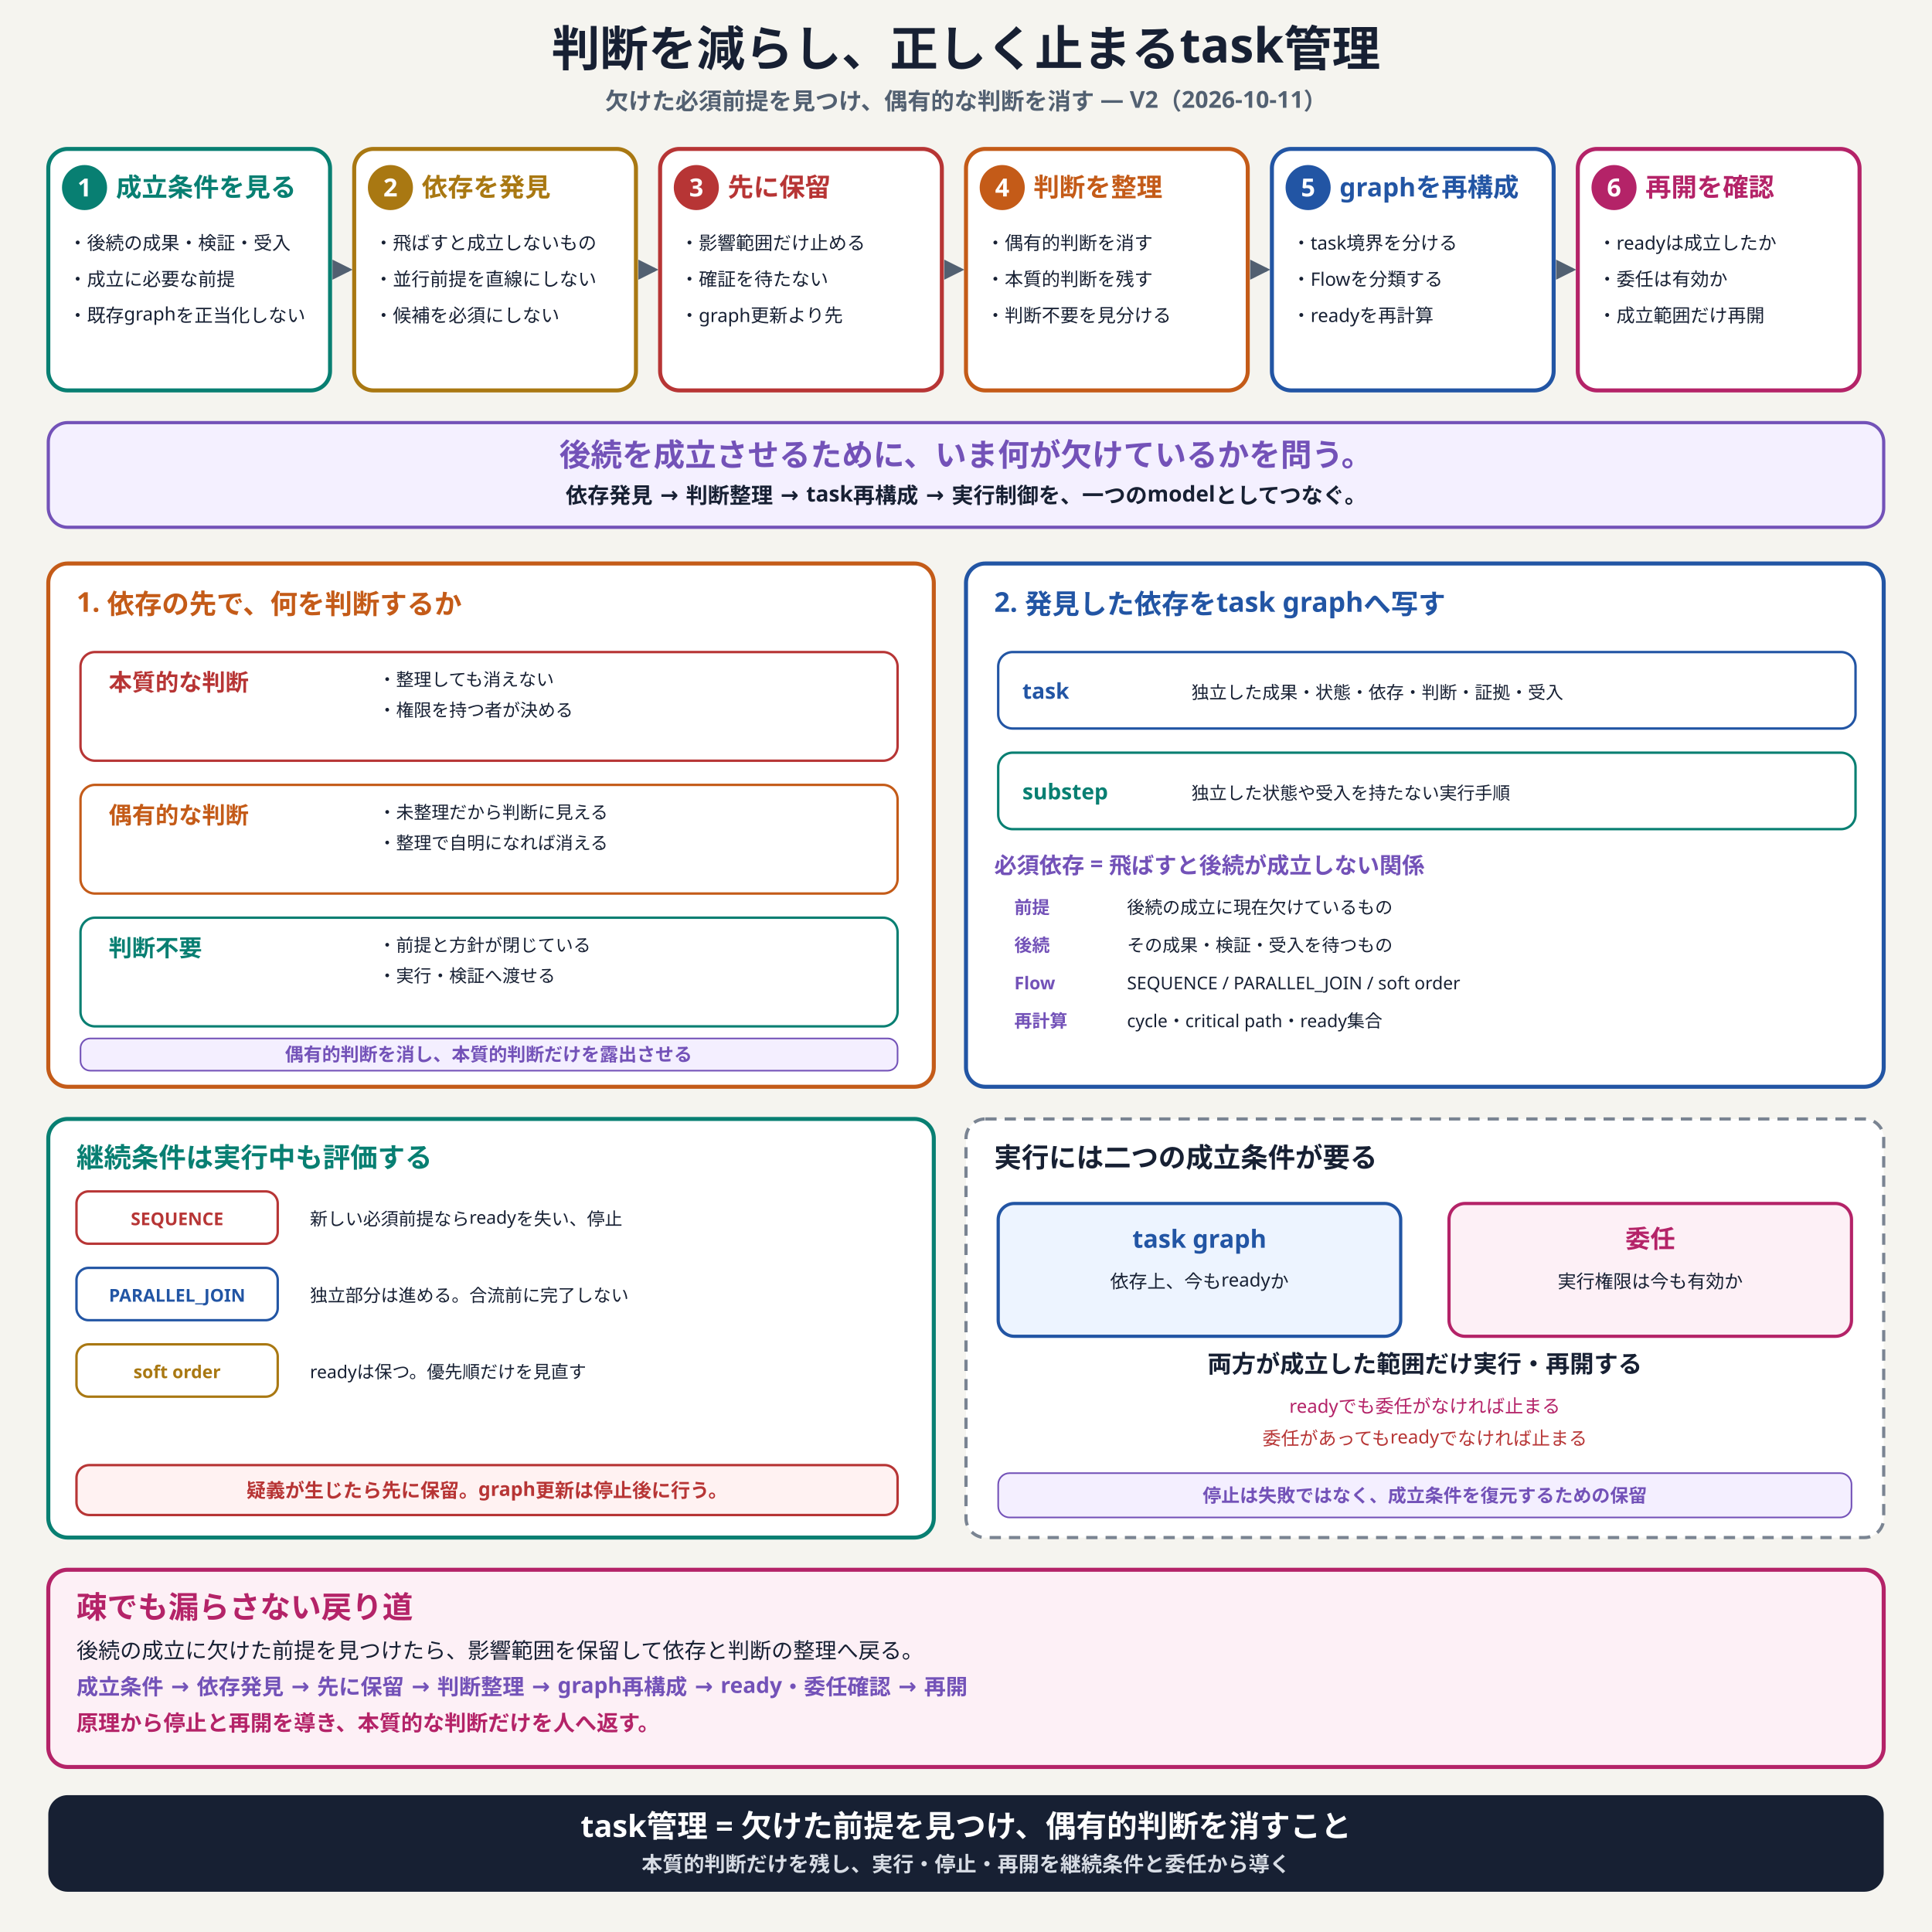
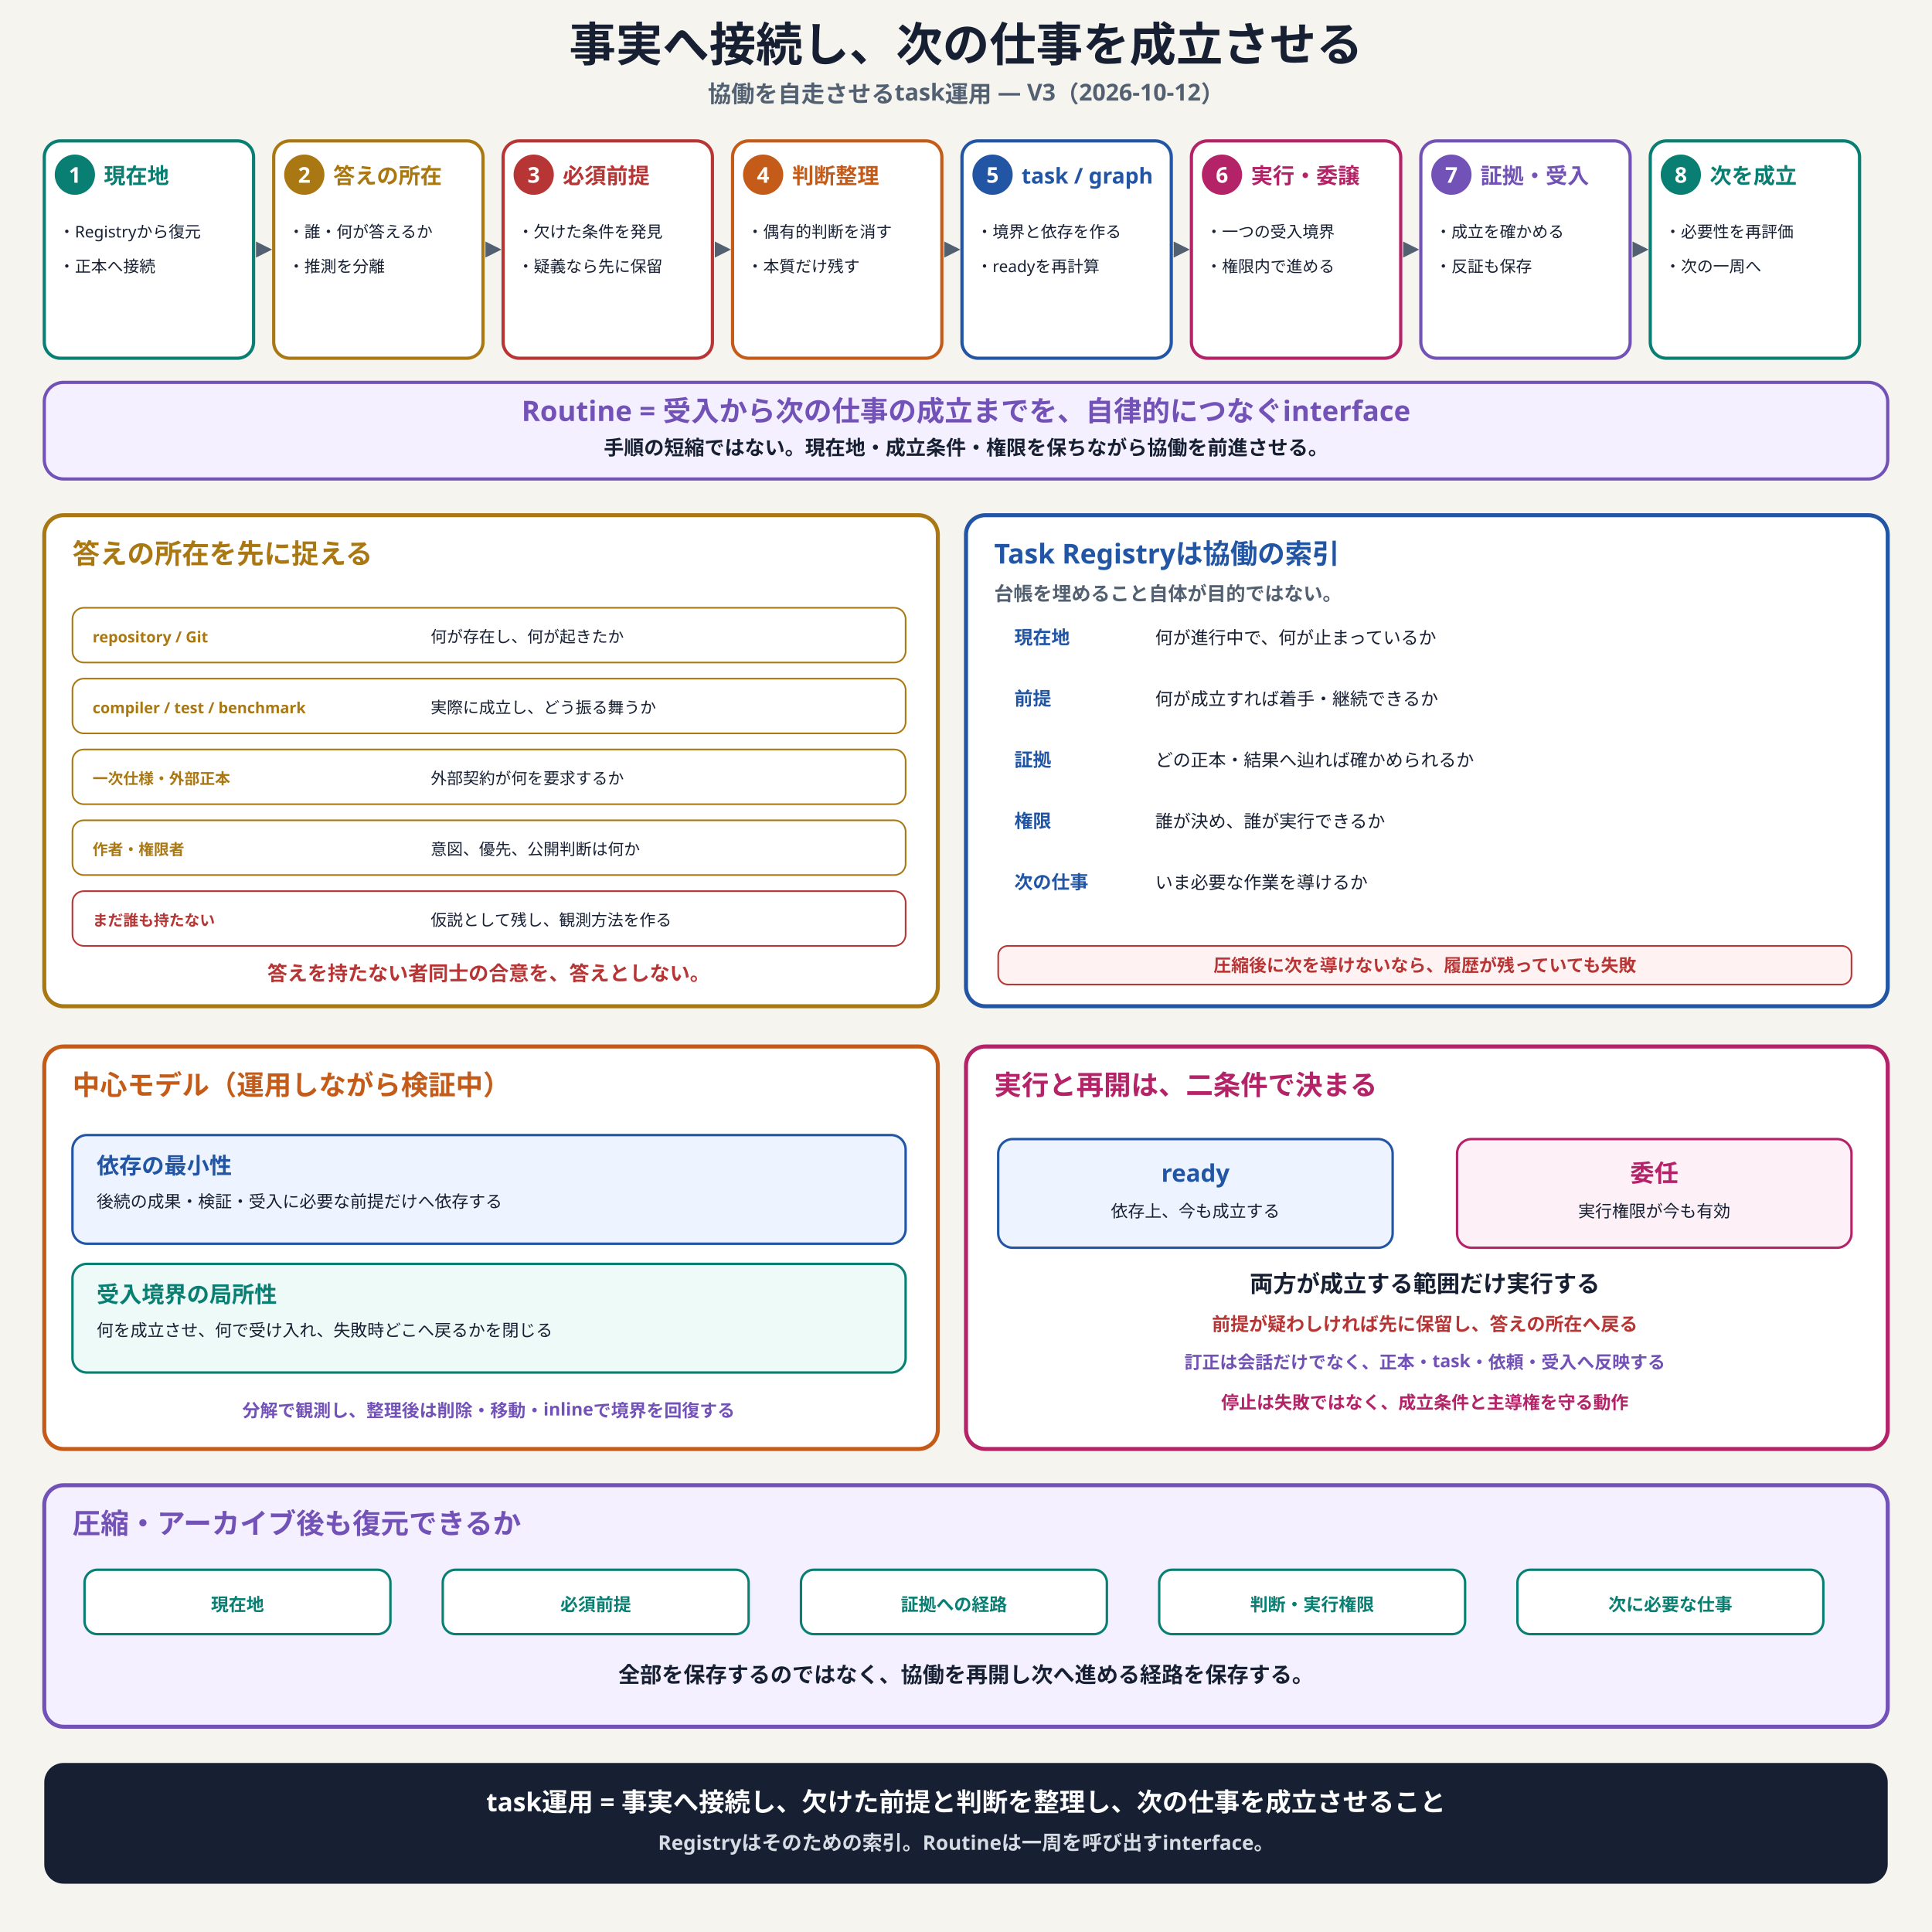
<svg xmlns="http://www.w3.org/2000/svg" width="100%" viewBox="0 0 2400 2400">
  <rect width="100%" height="100%" fill="#f5f4ef" />
  <defs>
    <marker id="arrow" viewBox="0 0 10 10" refX="8" refY="5" markerWidth="5" markerHeight="5" orient="auto">
      <path d="M0,0 L10,5 L0,10 z" fill="#526071" />
    </marker>
  </defs>
-   <text x="1200.0" y="82" font-family="Hiragino Sans, Hiragino Kaku Gothic ProN, sans-serif" font-size="60" font-weight="800" fill="#172033" text-anchor="middle">判断を減らし、正しく止まるtask管理</text>
-   <text x="1200.0" y="136" font-family="Hiragino Sans, Hiragino Kaku Gothic ProN, sans-serif" font-size="29" font-weight="550" fill="#526071" text-anchor="middle">欠けた必須前提を見つけ、偶有的な判断を消す — V2（2026-10-11）</text>
-   <rect x="60" y="185" width="350" height="300" rx="24" fill="#ffffff" stroke="#087f72" stroke-width="5" />
-   <circle cx="105" cy="233" r="28" fill="#087f72" />
-   <text x="105" y="244" font-family="Hiragino Sans, Hiragino Kaku Gothic ProN, sans-serif" font-size="31" font-weight="800" fill="#ffffff" text-anchor="middle">1</text>
-   <text x="144" y="244" font-family="Hiragino Sans, Hiragino Kaku Gothic ProN, sans-serif" font-size="32" font-weight="750" fill="#087f72" text-anchor="start">成立条件を見る</text>
-   <text x="85" y="310" font-family="Hiragino Sans, Hiragino Kaku Gothic ProN, sans-serif" font-size="23" font-weight="400" fill="#172033" text-anchor="start">・後続の成果・検証・受入</text>
-   <text x="85" y="355" font-family="Hiragino Sans, Hiragino Kaku Gothic ProN, sans-serif" font-size="23" font-weight="400" fill="#172033" text-anchor="start">・成立に必要な前提</text>
-   <text x="85" y="400" font-family="Hiragino Sans, Hiragino Kaku Gothic ProN, sans-serif" font-size="23" font-weight="400" fill="#172033" text-anchor="start">・既存graphを正当化しない</text>
-   <line x1="415" y1="335.0" x2="433" y2="335.0" stroke="#2255a4" stroke-width="5" marker-end="url(#arrow)" />
-   <rect x="440" y="185" width="350" height="300" rx="24" fill="#ffffff" stroke="#a97812" stroke-width="5" />
-   <circle cx="485" cy="233" r="28" fill="#a97812" />
-   <text x="485" y="244" font-family="Hiragino Sans, Hiragino Kaku Gothic ProN, sans-serif" font-size="31" font-weight="800" fill="#ffffff" text-anchor="middle">2</text>
-   <text x="524" y="244" font-family="Hiragino Sans, Hiragino Kaku Gothic ProN, sans-serif" font-size="32" font-weight="750" fill="#a97812" text-anchor="start">依存を発見</text>
-   <text x="465" y="310" font-family="Hiragino Sans, Hiragino Kaku Gothic ProN, sans-serif" font-size="23" font-weight="400" fill="#172033" text-anchor="start">・飛ばすと成立しないもの</text>
-   <text x="465" y="355" font-family="Hiragino Sans, Hiragino Kaku Gothic ProN, sans-serif" font-size="23" font-weight="400" fill="#172033" text-anchor="start">・並行前提を直線にしない</text>
-   <text x="465" y="400" font-family="Hiragino Sans, Hiragino Kaku Gothic ProN, sans-serif" font-size="23" font-weight="400" fill="#172033" text-anchor="start">・候補を必須にしない</text>
-   <line x1="795" y1="335.0" x2="813" y2="335.0" stroke="#2255a4" stroke-width="5" marker-end="url(#arrow)" />
-   <rect x="820" y="185" width="350" height="300" rx="24" fill="#ffffff" stroke="#b73535" stroke-width="5" />
-   <circle cx="865" cy="233" r="28" fill="#b73535" />
-   <text x="865" y="244" font-family="Hiragino Sans, Hiragino Kaku Gothic ProN, sans-serif" font-size="31" font-weight="800" fill="#ffffff" text-anchor="middle">3</text>
-   <text x="904" y="244" font-family="Hiragino Sans, Hiragino Kaku Gothic ProN, sans-serif" font-size="32" font-weight="750" fill="#b73535" text-anchor="start">先に保留</text>
-   <text x="845" y="310" font-family="Hiragino Sans, Hiragino Kaku Gothic ProN, sans-serif" font-size="23" font-weight="400" fill="#172033" text-anchor="start">・影響範囲だけ止める</text>
-   <text x="845" y="355" font-family="Hiragino Sans, Hiragino Kaku Gothic ProN, sans-serif" font-size="23" font-weight="400" fill="#172033" text-anchor="start">・確証を待たない</text>
-   <text x="845" y="400" font-family="Hiragino Sans, Hiragino Kaku Gothic ProN, sans-serif" font-size="23" font-weight="400" fill="#172033" text-anchor="start">・graph更新より先</text>
-   <line x1="1175" y1="335.0" x2="1193" y2="335.0" stroke="#2255a4" stroke-width="5" marker-end="url(#arrow)" />
-   <rect x="1200" y="185" width="350" height="300" rx="24" fill="#ffffff" stroke="#c45b18" stroke-width="5" />
-   <circle cx="1245" cy="233" r="28" fill="#c45b18" />
-   <text x="1245" y="244" font-family="Hiragino Sans, Hiragino Kaku Gothic ProN, sans-serif" font-size="31" font-weight="800" fill="#ffffff" text-anchor="middle">4</text>
-   <text x="1284" y="244" font-family="Hiragino Sans, Hiragino Kaku Gothic ProN, sans-serif" font-size="32" font-weight="750" fill="#c45b18" text-anchor="start">判断を整理</text>
-   <text x="1225" y="310" font-family="Hiragino Sans, Hiragino Kaku Gothic ProN, sans-serif" font-size="23" font-weight="400" fill="#172033" text-anchor="start">・偶有的判断を消す</text>
-   <text x="1225" y="355" font-family="Hiragino Sans, Hiragino Kaku Gothic ProN, sans-serif" font-size="23" font-weight="400" fill="#172033" text-anchor="start">・本質的判断を残す</text>
-   <text x="1225" y="400" font-family="Hiragino Sans, Hiragino Kaku Gothic ProN, sans-serif" font-size="23" font-weight="400" fill="#172033" text-anchor="start">・判断不要を見分ける</text>
-   <line x1="1555" y1="335.0" x2="1573" y2="335.0" stroke="#2255a4" stroke-width="5" marker-end="url(#arrow)" />
-   <rect x="1580" y="185" width="350" height="300" rx="24" fill="#ffffff" stroke="#2255a4" stroke-width="5" />
-   <circle cx="1625" cy="233" r="28" fill="#2255a4" />
-   <text x="1625" y="244" font-family="Hiragino Sans, Hiragino Kaku Gothic ProN, sans-serif" font-size="31" font-weight="800" fill="#ffffff" text-anchor="middle">5</text>
-   <text x="1664" y="244" font-family="Hiragino Sans, Hiragino Kaku Gothic ProN, sans-serif" font-size="32" font-weight="750" fill="#2255a4" text-anchor="start">graphを再構成</text>
-   <text x="1605" y="310" font-family="Hiragino Sans, Hiragino Kaku Gothic ProN, sans-serif" font-size="23" font-weight="400" fill="#172033" text-anchor="start">・task境界を分ける</text>
-   <text x="1605" y="355" font-family="Hiragino Sans, Hiragino Kaku Gothic ProN, sans-serif" font-size="23" font-weight="400" fill="#172033" text-anchor="start">・Flowを分類する</text>
-   <text x="1605" y="400" font-family="Hiragino Sans, Hiragino Kaku Gothic ProN, sans-serif" font-size="23" font-weight="400" fill="#172033" text-anchor="start">・readyを再計算</text>
-   <line x1="1935" y1="335.0" x2="1953" y2="335.0" stroke="#2255a4" stroke-width="5" marker-end="url(#arrow)" />
-   <rect x="1960" y="185" width="350" height="300" rx="24" fill="#ffffff" stroke="#b42368" stroke-width="5" />
-   <circle cx="2005" cy="233" r="28" fill="#b42368" />
-   <text x="2005" y="244" font-family="Hiragino Sans, Hiragino Kaku Gothic ProN, sans-serif" font-size="31" font-weight="800" fill="#ffffff" text-anchor="middle">6</text>
-   <text x="2044" y="244" font-family="Hiragino Sans, Hiragino Kaku Gothic ProN, sans-serif" font-size="32" font-weight="750" fill="#b42368" text-anchor="start">再開を確認</text>
-   <text x="1985" y="310" font-family="Hiragino Sans, Hiragino Kaku Gothic ProN, sans-serif" font-size="23" font-weight="400" fill="#172033" text-anchor="start">・readyは成立したか</text>
-   <text x="1985" y="355" font-family="Hiragino Sans, Hiragino Kaku Gothic ProN, sans-serif" font-size="23" font-weight="400" fill="#172033" text-anchor="start">・委任は有効か</text>
-   <text x="1985" y="400" font-family="Hiragino Sans, Hiragino Kaku Gothic ProN, sans-serif" font-size="23" font-weight="400" fill="#172033" text-anchor="start">・成立範囲だけ再開</text>
-   <rect x="60" y="525" width="2280" height="130" rx="24" fill="#f4f0ff" stroke="#7352b8" stroke-width="4" />
-   <text x="1200" y="579" font-family="Hiragino Sans, Hiragino Kaku Gothic ProN, sans-serif" font-size="39" font-weight="800" fill="#7352b8" text-anchor="middle">後続を成立させるために、いま何が欠けているかを問う。</text>
-   <text x="1200" y="625" font-family="Hiragino Sans, Hiragino Kaku Gothic ProN, sans-serif" font-size="27" font-weight="600" fill="#172033" text-anchor="middle">依存発見 → 判断整理 → task再構成 → 実行制御を、一つのmodelとしてつなぐ。</text>
-   <rect x="60" y="700" width="1100" height="650" rx="24" fill="#ffffff" stroke="#c45b18" stroke-width="5" />
-   <text x="95" y="760" font-family="Hiragino Sans, Hiragino Kaku Gothic ProN, sans-serif" font-size="34" font-weight="750" fill="#c45b18" text-anchor="start">1. 依存の先で、何を判断するか</text>
-   <rect x="100" y="810" width="1015" height="135" rx="18" fill="#ffffff" stroke="#b73535" stroke-width="3" />
-   <text x="135" y="858" font-family="Hiragino Sans, Hiragino Kaku Gothic ProN, sans-serif" font-size="29" font-weight="800" fill="#b73535" text-anchor="start">本質的な判断</text>
-   <text x="470" y="852" font-family="Hiragino Sans, Hiragino Kaku Gothic ProN, sans-serif" font-size="22" font-weight="400" fill="#172033" text-anchor="start">・整理しても消えない</text>
-   <text x="470" y="890" font-family="Hiragino Sans, Hiragino Kaku Gothic ProN, sans-serif" font-size="22" font-weight="400" fill="#172033" text-anchor="start">・権限を持つ者が決める</text>
-   <rect x="100" y="975" width="1015" height="135" rx="18" fill="#ffffff" stroke="#c45b18" stroke-width="3" />
-   <text x="135" y="1023" font-family="Hiragino Sans, Hiragino Kaku Gothic ProN, sans-serif" font-size="29" font-weight="800" fill="#c45b18" text-anchor="start">偶有的な判断</text>
-   <text x="470" y="1017" font-family="Hiragino Sans, Hiragino Kaku Gothic ProN, sans-serif" font-size="22" font-weight="400" fill="#172033" text-anchor="start">・未整理だから判断に見える</text>
-   <text x="470" y="1055" font-family="Hiragino Sans, Hiragino Kaku Gothic ProN, sans-serif" font-size="22" font-weight="400" fill="#172033" text-anchor="start">・整理で自明になれば消える</text>
-   <rect x="100" y="1140" width="1015" height="135" rx="18" fill="#ffffff" stroke="#087f72" stroke-width="3" />
-   <text x="135" y="1188" font-family="Hiragino Sans, Hiragino Kaku Gothic ProN, sans-serif" font-size="29" font-weight="800" fill="#087f72" text-anchor="start">判断不要</text>
-   <text x="470" y="1182" font-family="Hiragino Sans, Hiragino Kaku Gothic ProN, sans-serif" font-size="22" font-weight="400" fill="#172033" text-anchor="start">・前提と方針が閉じている</text>
-   <text x="470" y="1220" font-family="Hiragino Sans, Hiragino Kaku Gothic ProN, sans-serif" font-size="22" font-weight="400" fill="#172033" text-anchor="start">・実行・検証へ渡せる</text>
-   <rect x="100" y="1290" width="1015" height="40" rx="12" fill="#f4efff" stroke="#7352b8" stroke-width="2" />
-   <text x="607" y="1318" font-family="Hiragino Sans, Hiragino Kaku Gothic ProN, sans-serif" font-size="23" font-weight="800" fill="#7352b8" text-anchor="middle">偶有的判断を消し、本質的判断だけを露出させる</text>
-   <rect x="1200" y="700" width="1140" height="650" rx="24" fill="#ffffff" stroke="#2255a4" stroke-width="5" />
-   <text x="1235" y="760" font-family="Hiragino Sans, Hiragino Kaku Gothic ProN, sans-serif" font-size="34" font-weight="750" fill="#2255a4" text-anchor="start">2. 発見した依存をtask graphへ写す</text>
-   <rect x="1240" y="810" width="1065" height="95" rx="18" fill="#ffffff" stroke="#2255a4" stroke-width="3" />
-   <text x="1270" y="868" font-family="Hiragino Sans, Hiragino Kaku Gothic ProN, sans-serif" font-size="27" font-weight="800" fill="#2255a4" text-anchor="start">task</text>
-   <text x="1480" y="868" font-family="Hiragino Sans, Hiragino Kaku Gothic ProN, sans-serif" font-size="22" font-weight="400" fill="#172033" text-anchor="start">独立した成果・状態・依存・判断・証拠・受入</text>
-   <rect x="1240" y="935" width="1065" height="95" rx="18" fill="#ffffff" stroke="#087f72" stroke-width="3" />
-   <text x="1270" y="993" font-family="Hiragino Sans, Hiragino Kaku Gothic ProN, sans-serif" font-size="27" font-weight="800" fill="#087f72" text-anchor="start">substep</text>
-   <text x="1480" y="993" font-family="Hiragino Sans, Hiragino Kaku Gothic ProN, sans-serif" font-size="22" font-weight="400" fill="#172033" text-anchor="start">独立した状態や受入を持たない実行手順</text>
-   <text x="1235" y="1085" font-family="Hiragino Sans, Hiragino Kaku Gothic ProN, sans-serif" font-size="28" font-weight="800" fill="#7352b8" text-anchor="start">必須依存 = 飛ばすと後続が成立しない関係</text>
-   <text x="1260" y="1135" font-family="Hiragino Sans, Hiragino Kaku Gothic ProN, sans-serif" font-size="22" font-weight="800" fill="#7352b8" text-anchor="start">前提</text>
-   <text x="1400" y="1135" font-family="Hiragino Sans, Hiragino Kaku Gothic ProN, sans-serif" font-size="22" font-weight="400" fill="#172033" text-anchor="start">後続の成立に現在欠けているもの</text>
-   <text x="1260" y="1182" font-family="Hiragino Sans, Hiragino Kaku Gothic ProN, sans-serif" font-size="22" font-weight="800" fill="#7352b8" text-anchor="start">後続</text>
-   <text x="1400" y="1182" font-family="Hiragino Sans, Hiragino Kaku Gothic ProN, sans-serif" font-size="22" font-weight="400" fill="#172033" text-anchor="start">その成果・検証・受入を待つもの</text>
-   <text x="1260" y="1229" font-family="Hiragino Sans, Hiragino Kaku Gothic ProN, sans-serif" font-size="22" font-weight="800" fill="#7352b8" text-anchor="start">Flow</text>
-   <text x="1400" y="1229" font-family="Hiragino Sans, Hiragino Kaku Gothic ProN, sans-serif" font-size="22" font-weight="400" fill="#172033" text-anchor="start">SEQUENCE / PARALLEL_JOIN / soft order</text>
-   <text x="1260" y="1276" font-family="Hiragino Sans, Hiragino Kaku Gothic ProN, sans-serif" font-size="22" font-weight="800" fill="#7352b8" text-anchor="start">再計算</text>
-   <text x="1400" y="1276" font-family="Hiragino Sans, Hiragino Kaku Gothic ProN, sans-serif" font-size="22" font-weight="400" fill="#172033" text-anchor="start">cycle・critical path・ready集合</text>
-   <rect x="60" y="1390" width="1100" height="520" rx="24" fill="#ffffff" stroke="#087f72" stroke-width="5" />
-   <text x="95" y="1450" font-family="Hiragino Sans, Hiragino Kaku Gothic ProN, sans-serif" font-size="34" font-weight="750" fill="#087f72" text-anchor="start">継続条件は実行中も評価する</text>
-   <rect x="95" y="1480" width="250" height="65" rx="15" fill="#ffffff" stroke="#b73535" stroke-width="3" />
-   <text x="220" y="1522" font-family="Hiragino Sans, Hiragino Kaku Gothic ProN, sans-serif" font-size="22" font-weight="800" fill="#b73535" text-anchor="middle">SEQUENCE</text>
-   <text x="385" y="1522" font-family="Hiragino Sans, Hiragino Kaku Gothic ProN, sans-serif" font-size="22" font-weight="400" fill="#172033" text-anchor="start">新しい必須前提ならreadyを失い、停止</text>
-   <rect x="95" y="1575" width="250" height="65" rx="15" fill="#ffffff" stroke="#2255a4" stroke-width="3" />
-   <text x="220" y="1617" font-family="Hiragino Sans, Hiragino Kaku Gothic ProN, sans-serif" font-size="22" font-weight="800" fill="#2255a4" text-anchor="middle">PARALLEL_JOIN</text>
-   <text x="385" y="1617" font-family="Hiragino Sans, Hiragino Kaku Gothic ProN, sans-serif" font-size="22" font-weight="400" fill="#172033" text-anchor="start">独立部分は進める。合流前に完了しない</text>
-   <rect x="95" y="1670" width="250" height="65" rx="15" fill="#ffffff" stroke="#a97812" stroke-width="3" />
-   <text x="220" y="1712" font-family="Hiragino Sans, Hiragino Kaku Gothic ProN, sans-serif" font-size="22" font-weight="800" fill="#a97812" text-anchor="middle">soft order</text>
-   <text x="385" y="1712" font-family="Hiragino Sans, Hiragino Kaku Gothic ProN, sans-serif" font-size="22" font-weight="400" fill="#172033" text-anchor="start">readyは保つ。優先順だけを見直す</text>
-   <rect x="95" y="1820" width="1020" height="62" rx="16" fill="#fff2f2" stroke="#b73535" stroke-width="3" />
-   <text x="605" y="1860" font-family="Hiragino Sans, Hiragino Kaku Gothic ProN, sans-serif" font-size="24" font-weight="800" fill="#b73535" text-anchor="middle">疑義が生じたら先に保留。graph更新は停止後に行う。</text>
-   <rect x="1200" y="1390" width="1140" height="520" rx="24" fill="#ffffff" stroke="#7a8492" stroke-width="4" stroke-dasharray="14 10" />
-   <text x="1235" y="1450" font-family="Hiragino Sans, Hiragino Kaku Gothic ProN, sans-serif" font-size="34" font-weight="750" fill="#172033" text-anchor="start">実行には二つの成立条件が要る</text>
-   <rect x="1240" y="1495" width="500" height="165" rx="20" fill="#edf4ff" stroke="#2255a4" stroke-width="4" />
-   <text x="1490" y="1550" font-family="Hiragino Sans, Hiragino Kaku Gothic ProN, sans-serif" font-size="31" font-weight="800" fill="#2255a4" text-anchor="middle">task graph</text>
-   <text x="1490" y="1600" font-family="Hiragino Sans, Hiragino Kaku Gothic ProN, sans-serif" font-size="23" font-weight="400" fill="#172033" text-anchor="middle">依存上、今もreadyか</text>
-   <rect x="1800" y="1495" width="500" height="165" rx="20" fill="#fdf0f6" stroke="#b42368" stroke-width="4" />
-   <text x="2050" y="1550" font-family="Hiragino Sans, Hiragino Kaku Gothic ProN, sans-serif" font-size="31" font-weight="800" fill="#b42368" text-anchor="middle">委任</text>
-   <text x="2050" y="1600" font-family="Hiragino Sans, Hiragino Kaku Gothic ProN, sans-serif" font-size="23" font-weight="400" fill="#172033" text-anchor="middle">実行権限は今も有効か</text>
-   <text x="1770" y="1705" font-family="Hiragino Sans, Hiragino Kaku Gothic ProN, sans-serif" font-size="30" font-weight="800" fill="#172033" text-anchor="middle">両方が成立した範囲だけ実行・再開する</text>
-   <text x="1770" y="1755" font-family="Hiragino Sans, Hiragino Kaku Gothic ProN, sans-serif" font-size="23" font-weight="400" fill="#b42368" text-anchor="middle">readyでも委任がなければ止まる</text>
-   <text x="1770" y="1795" font-family="Hiragino Sans, Hiragino Kaku Gothic ProN, sans-serif" font-size="23" font-weight="400" fill="#b73535" text-anchor="middle">委任があってもreadyでなければ止まる</text>
-   <rect x="1240" y="1830" width="1060" height="55" rx="14" fill="#f4efff" stroke="#7352b8" stroke-width="2" />
-   <text x="1770" y="1866" font-family="Hiragino Sans, Hiragino Kaku Gothic ProN, sans-serif" font-size="23" font-weight="800" fill="#7352b8" text-anchor="middle">停止は失敗ではなく、成立条件を復元するための保留</text>
-   <rect x="60" y="1950" width="2280" height="245" rx="24" fill="#fdf0f6" stroke="#b42368" stroke-width="5" />
-   <text x="95" y="2010" font-family="Hiragino Sans, Hiragino Kaku Gothic ProN, sans-serif" font-size="38" font-weight="800" fill="#b42368" text-anchor="start">疎でも漏らさない戻り道</text>
-   <text x="95" y="2060" font-family="Hiragino Sans, Hiragino Kaku Gothic ProN, sans-serif" font-size="27" font-weight="500" fill="#172033" text-anchor="start">後続の成立に欠けた前提を見つけたら、影響範囲を保留して依存と判断の整理へ戻る。</text>
-   <text x="95" y="2105" font-family="Hiragino Sans, Hiragino Kaku Gothic ProN, sans-serif" font-size="27" font-weight="750" fill="#7352b8" text-anchor="start">成立条件 → 依存発見 → 先に保留 → 判断整理 → graph再構成 → ready・委任確認 → 再開</text>
-   <text x="95" y="2150" font-family="Hiragino Sans, Hiragino Kaku Gothic ProN, sans-serif" font-size="27" font-weight="750" fill="#b42368" text-anchor="start">原理から停止と再開を導き、本質的な判断だけを人へ返す。</text>
-   <rect x="60" y="2230" width="2280" height="120" rx="24" fill="#172033" />
-   <text x="1200" y="2282" font-family="Hiragino Sans, Hiragino Kaku Gothic ProN, sans-serif" font-size="38" font-weight="800" fill="#ffffff" text-anchor="middle">task管理 = 欠けた前提を見つけ、偶有的判断を消すこと</text>
-   <text x="1200" y="2325" font-family="Hiragino Sans, Hiragino Kaku Gothic ProN, sans-serif" font-size="26" font-weight="550" fill="#d7dce4" text-anchor="middle">本質的判断だけを残し、実行・停止・再開を継続条件と委任から導く</text>
+   <text x="1200.0" y="76" font-family="Hiragino Sans, Hiragino Kaku Gothic ProN, sans-serif" font-size="58" font-weight="800" fill="#172033" text-anchor="middle">事実へ接続し、次の仕事を成立させる</text>
+   <text x="1200.0" y="127" font-family="Hiragino Sans, Hiragino Kaku Gothic ProN, sans-serif" font-size="29" font-weight="600" fill="#526071" text-anchor="middle">協働を自走させるtask運用 — V3（2026-10-12）</text>
+   <rect x="55" y="175" width="260" height="270" rx="20" fill="#ffffff" stroke="#087f72" stroke-width="4" />
+   <circle cx="93" cy="217" r="25" fill="#087f72" />
+   <text x="93" y="227" font-family="Hiragino Sans, Hiragino Kaku Gothic ProN, sans-serif" font-size="27" font-weight="800" fill="#ffffff" text-anchor="middle">1</text>
+   <text x="129" y="228" font-family="Hiragino Sans, Hiragino Kaku Gothic ProN, sans-serif" font-size="27" font-weight="750" fill="#087f72" text-anchor="start">現在地</text>
+   <text x="73" y="295" font-family="Hiragino Sans, Hiragino Kaku Gothic ProN, sans-serif" font-size="20" font-weight="400" fill="#172033" text-anchor="start">・Registryから復元</text>
+   <text x="73" y="338" font-family="Hiragino Sans, Hiragino Kaku Gothic ProN, sans-serif" font-size="20" font-weight="400" fill="#172033" text-anchor="start">・正本へ接続</text>
+   <line x1="319" y1="310.0" x2="334" y2="310.0" stroke="#2255a4" stroke-width="4" marker-end="url(#arrow)" />
+   <rect x="340" y="175" width="260" height="270" rx="20" fill="#ffffff" stroke="#a97812" stroke-width="4" />
+   <circle cx="378" cy="217" r="25" fill="#a97812" />
+   <text x="378" y="227" font-family="Hiragino Sans, Hiragino Kaku Gothic ProN, sans-serif" font-size="27" font-weight="800" fill="#ffffff" text-anchor="middle">2</text>
+   <text x="414" y="228" font-family="Hiragino Sans, Hiragino Kaku Gothic ProN, sans-serif" font-size="27" font-weight="750" fill="#a97812" text-anchor="start">答えの所在</text>
+   <text x="358" y="295" font-family="Hiragino Sans, Hiragino Kaku Gothic ProN, sans-serif" font-size="20" font-weight="400" fill="#172033" text-anchor="start">・誰・何が答えるか</text>
+   <text x="358" y="338" font-family="Hiragino Sans, Hiragino Kaku Gothic ProN, sans-serif" font-size="20" font-weight="400" fill="#172033" text-anchor="start">・推測を分離</text>
+   <line x1="604" y1="310.0" x2="619" y2="310.0" stroke="#2255a4" stroke-width="4" marker-end="url(#arrow)" />
+   <rect x="625" y="175" width="260" height="270" rx="20" fill="#ffffff" stroke="#b73535" stroke-width="4" />
+   <circle cx="663" cy="217" r="25" fill="#b73535" />
+   <text x="663" y="227" font-family="Hiragino Sans, Hiragino Kaku Gothic ProN, sans-serif" font-size="27" font-weight="800" fill="#ffffff" text-anchor="middle">3</text>
+   <text x="699" y="228" font-family="Hiragino Sans, Hiragino Kaku Gothic ProN, sans-serif" font-size="27" font-weight="750" fill="#b73535" text-anchor="start">必須前提</text>
+   <text x="643" y="295" font-family="Hiragino Sans, Hiragino Kaku Gothic ProN, sans-serif" font-size="20" font-weight="400" fill="#172033" text-anchor="start">・欠けた条件を発見</text>
+   <text x="643" y="338" font-family="Hiragino Sans, Hiragino Kaku Gothic ProN, sans-serif" font-size="20" font-weight="400" fill="#172033" text-anchor="start">・疑義なら先に保留</text>
+   <line x1="889" y1="310.0" x2="904" y2="310.0" stroke="#2255a4" stroke-width="4" marker-end="url(#arrow)" />
+   <rect x="910" y="175" width="260" height="270" rx="20" fill="#ffffff" stroke="#c45b18" stroke-width="4" />
+   <circle cx="948" cy="217" r="25" fill="#c45b18" />
+   <text x="948" y="227" font-family="Hiragino Sans, Hiragino Kaku Gothic ProN, sans-serif" font-size="27" font-weight="800" fill="#ffffff" text-anchor="middle">4</text>
+   <text x="984" y="228" font-family="Hiragino Sans, Hiragino Kaku Gothic ProN, sans-serif" font-size="27" font-weight="750" fill="#c45b18" text-anchor="start">判断整理</text>
+   <text x="928" y="295" font-family="Hiragino Sans, Hiragino Kaku Gothic ProN, sans-serif" font-size="20" font-weight="400" fill="#172033" text-anchor="start">・偶有的判断を消す</text>
+   <text x="928" y="338" font-family="Hiragino Sans, Hiragino Kaku Gothic ProN, sans-serif" font-size="20" font-weight="400" fill="#172033" text-anchor="start">・本質だけ残す</text>
+   <line x1="1174" y1="310.0" x2="1189" y2="310.0" stroke="#2255a4" stroke-width="4" marker-end="url(#arrow)" />
+   <rect x="1195" y="175" width="260" height="270" rx="20" fill="#ffffff" stroke="#2255a4" stroke-width="4" />
+   <circle cx="1233" cy="217" r="25" fill="#2255a4" />
+   <text x="1233" y="227" font-family="Hiragino Sans, Hiragino Kaku Gothic ProN, sans-serif" font-size="27" font-weight="800" fill="#ffffff" text-anchor="middle">5</text>
+   <text x="1269" y="228" font-family="Hiragino Sans, Hiragino Kaku Gothic ProN, sans-serif" font-size="27" font-weight="750" fill="#2255a4" text-anchor="start">task / graph</text>
+   <text x="1213" y="295" font-family="Hiragino Sans, Hiragino Kaku Gothic ProN, sans-serif" font-size="20" font-weight="400" fill="#172033" text-anchor="start">・境界と依存を作る</text>
+   <text x="1213" y="338" font-family="Hiragino Sans, Hiragino Kaku Gothic ProN, sans-serif" font-size="20" font-weight="400" fill="#172033" text-anchor="start">・readyを再計算</text>
+   <line x1="1459" y1="310.0" x2="1474" y2="310.0" stroke="#2255a4" stroke-width="4" marker-end="url(#arrow)" />
+   <rect x="1480" y="175" width="260" height="270" rx="20" fill="#ffffff" stroke="#b42368" stroke-width="4" />
+   <circle cx="1518" cy="217" r="25" fill="#b42368" />
+   <text x="1518" y="227" font-family="Hiragino Sans, Hiragino Kaku Gothic ProN, sans-serif" font-size="27" font-weight="800" fill="#ffffff" text-anchor="middle">6</text>
+   <text x="1554" y="228" font-family="Hiragino Sans, Hiragino Kaku Gothic ProN, sans-serif" font-size="27" font-weight="750" fill="#b42368" text-anchor="start">実行・委譲</text>
+   <text x="1498" y="295" font-family="Hiragino Sans, Hiragino Kaku Gothic ProN, sans-serif" font-size="20" font-weight="400" fill="#172033" text-anchor="start">・一つの受入境界</text>
+   <text x="1498" y="338" font-family="Hiragino Sans, Hiragino Kaku Gothic ProN, sans-serif" font-size="20" font-weight="400" fill="#172033" text-anchor="start">・権限内で進める</text>
+   <line x1="1744" y1="310.0" x2="1759" y2="310.0" stroke="#2255a4" stroke-width="4" marker-end="url(#arrow)" />
+   <rect x="1765" y="175" width="260" height="270" rx="20" fill="#ffffff" stroke="#7352b8" stroke-width="4" />
+   <circle cx="1803" cy="217" r="25" fill="#7352b8" />
+   <text x="1803" y="227" font-family="Hiragino Sans, Hiragino Kaku Gothic ProN, sans-serif" font-size="27" font-weight="800" fill="#ffffff" text-anchor="middle">7</text>
+   <text x="1839" y="228" font-family="Hiragino Sans, Hiragino Kaku Gothic ProN, sans-serif" font-size="27" font-weight="750" fill="#7352b8" text-anchor="start">証拠・受入</text>
+   <text x="1783" y="295" font-family="Hiragino Sans, Hiragino Kaku Gothic ProN, sans-serif" font-size="20" font-weight="400" fill="#172033" text-anchor="start">・成立を確かめる</text>
+   <text x="1783" y="338" font-family="Hiragino Sans, Hiragino Kaku Gothic ProN, sans-serif" font-size="20" font-weight="400" fill="#172033" text-anchor="start">・反証も保存</text>
+   <line x1="2029" y1="310.0" x2="2044" y2="310.0" stroke="#2255a4" stroke-width="4" marker-end="url(#arrow)" />
+   <rect x="2050" y="175" width="260" height="270" rx="20" fill="#ffffff" stroke="#087f72" stroke-width="4" />
+   <circle cx="2088" cy="217" r="25" fill="#087f72" />
+   <text x="2088" y="227" font-family="Hiragino Sans, Hiragino Kaku Gothic ProN, sans-serif" font-size="27" font-weight="800" fill="#ffffff" text-anchor="middle">8</text>
+   <text x="2124" y="228" font-family="Hiragino Sans, Hiragino Kaku Gothic ProN, sans-serif" font-size="27" font-weight="750" fill="#087f72" text-anchor="start">次を成立</text>
+   <text x="2068" y="295" font-family="Hiragino Sans, Hiragino Kaku Gothic ProN, sans-serif" font-size="20" font-weight="400" fill="#172033" text-anchor="start">・必要性を再評価</text>
+   <text x="2068" y="338" font-family="Hiragino Sans, Hiragino Kaku Gothic ProN, sans-serif" font-size="20" font-weight="400" fill="#172033" text-anchor="start">・次の一周へ</text>
+   <rect x="55" y="475" width="2290" height="120" rx="24" fill="#f4f0ff" stroke="#7352b8" stroke-width="4" />
+   <text x="1200" y="523" font-family="Hiragino Sans, Hiragino Kaku Gothic ProN, sans-serif" font-size="35" font-weight="800" fill="#7352b8" text-anchor="middle">Routine = 受入から次の仕事の成立までを、自律的につなぐinterface</text>
+   <text x="1200" y="565" font-family="Hiragino Sans, Hiragino Kaku Gothic ProN, sans-serif" font-size="25" font-weight="600" fill="#172033" text-anchor="middle">手順の短縮ではない。現在地・成立条件・権限を保ちながら協働を前進させる。</text>
+   <rect x="55" y="640" width="1110" height="610" rx="24" fill="#ffffff" stroke="#a97812" stroke-width="5" />
+   <text x="90" y="700" font-family="Hiragino Sans, Hiragino Kaku Gothic ProN, sans-serif" font-size="34" font-weight="750" fill="#a97812" text-anchor="start">答えの所在を先に捉える</text>
+   <rect x="90" y="755" width="1035" height="68" rx="14" fill="#ffffff" stroke="#a97812" stroke-width="2" />
+   <text x="115" y="798" font-family="Hiragino Sans, Hiragino Kaku Gothic ProN, sans-serif" font-size="19" font-weight="800" fill="#a97812" text-anchor="start">repository / Git</text>
+   <text x="535" y="798" font-family="Hiragino Sans, Hiragino Kaku Gothic ProN, sans-serif" font-size="20" font-weight="400" fill="#172033" text-anchor="start">何が存在し、何が起きたか</text>
+   <rect x="90" y="843" width="1035" height="68" rx="14" fill="#ffffff" stroke="#a97812" stroke-width="2" />
+   <text x="115" y="886" font-family="Hiragino Sans, Hiragino Kaku Gothic ProN, sans-serif" font-size="19" font-weight="800" fill="#a97812" text-anchor="start">compiler / test / benchmark</text>
+   <text x="535" y="886" font-family="Hiragino Sans, Hiragino Kaku Gothic ProN, sans-serif" font-size="20" font-weight="400" fill="#172033" text-anchor="start">実際に成立し、どう振る舞うか</text>
+   <rect x="90" y="931" width="1035" height="68" rx="14" fill="#ffffff" stroke="#a97812" stroke-width="2" />
+   <text x="115" y="974" font-family="Hiragino Sans, Hiragino Kaku Gothic ProN, sans-serif" font-size="19" font-weight="800" fill="#a97812" text-anchor="start">一次仕様・外部正本</text>
+   <text x="535" y="974" font-family="Hiragino Sans, Hiragino Kaku Gothic ProN, sans-serif" font-size="20" font-weight="400" fill="#172033" text-anchor="start">外部契約が何を要求するか</text>
+   <rect x="90" y="1019" width="1035" height="68" rx="14" fill="#ffffff" stroke="#a97812" stroke-width="2" />
+   <text x="115" y="1062" font-family="Hiragino Sans, Hiragino Kaku Gothic ProN, sans-serif" font-size="19" font-weight="800" fill="#a97812" text-anchor="start">作者・権限者</text>
+   <text x="535" y="1062" font-family="Hiragino Sans, Hiragino Kaku Gothic ProN, sans-serif" font-size="20" font-weight="400" fill="#172033" text-anchor="start">意図、優先、公開判断は何か</text>
+   <rect x="90" y="1107" width="1035" height="68" rx="14" fill="#ffffff" stroke="#b73535" stroke-width="2" />
+   <text x="115" y="1150" font-family="Hiragino Sans, Hiragino Kaku Gothic ProN, sans-serif" font-size="19" font-weight="800" fill="#b73535" text-anchor="start">まだ誰も持たない</text>
+   <text x="535" y="1150" font-family="Hiragino Sans, Hiragino Kaku Gothic ProN, sans-serif" font-size="20" font-weight="400" fill="#172033" text-anchor="start">仮説として残し、観測方法を作る</text>
+   <text x="607" y="1218" font-family="Hiragino Sans, Hiragino Kaku Gothic ProN, sans-serif" font-size="25" font-weight="800" fill="#b73535" text-anchor="middle">答えを持たない者同士の合意を、答えとしない。</text>
+   <rect x="1200" y="640" width="1145" height="610" rx="24" fill="#ffffff" stroke="#2255a4" stroke-width="5" />
+   <text x="1235" y="700" font-family="Hiragino Sans, Hiragino Kaku Gothic ProN, sans-serif" font-size="34" font-weight="750" fill="#2255a4" text-anchor="start">Task Registryは協働の索引</text>
+   <text x="1235" y="746" font-family="Hiragino Sans, Hiragino Kaku Gothic ProN, sans-serif" font-size="24" font-weight="650" fill="#526071" text-anchor="start">台帳を埋めること自体が目的ではない。</text>
+   <text x="1260" y="800" font-family="Hiragino Sans, Hiragino Kaku Gothic ProN, sans-serif" font-size="23" font-weight="800" fill="#2255a4" text-anchor="start">現在地</text>
+   <text x="1435" y="800" font-family="Hiragino Sans, Hiragino Kaku Gothic ProN, sans-serif" font-size="22" font-weight="400" fill="#172033" text-anchor="start">何が進行中で、何が止まっているか</text>
+   <text x="1260" y="876" font-family="Hiragino Sans, Hiragino Kaku Gothic ProN, sans-serif" font-size="23" font-weight="800" fill="#2255a4" text-anchor="start">前提</text>
+   <text x="1435" y="876" font-family="Hiragino Sans, Hiragino Kaku Gothic ProN, sans-serif" font-size="22" font-weight="400" fill="#172033" text-anchor="start">何が成立すれば着手・継続できるか</text>
+   <text x="1260" y="952" font-family="Hiragino Sans, Hiragino Kaku Gothic ProN, sans-serif" font-size="23" font-weight="800" fill="#2255a4" text-anchor="start">証拠</text>
+   <text x="1435" y="952" font-family="Hiragino Sans, Hiragino Kaku Gothic ProN, sans-serif" font-size="22" font-weight="400" fill="#172033" text-anchor="start">どの正本・結果へ辿れば確かめられるか</text>
+   <text x="1260" y="1028" font-family="Hiragino Sans, Hiragino Kaku Gothic ProN, sans-serif" font-size="23" font-weight="800" fill="#2255a4" text-anchor="start">権限</text>
+   <text x="1435" y="1028" font-family="Hiragino Sans, Hiragino Kaku Gothic ProN, sans-serif" font-size="22" font-weight="400" fill="#172033" text-anchor="start">誰が決め、誰が実行できるか</text>
+   <text x="1260" y="1104" font-family="Hiragino Sans, Hiragino Kaku Gothic ProN, sans-serif" font-size="23" font-weight="800" fill="#2255a4" text-anchor="start">次の仕事</text>
+   <text x="1435" y="1104" font-family="Hiragino Sans, Hiragino Kaku Gothic ProN, sans-serif" font-size="22" font-weight="400" fill="#172033" text-anchor="start">いま必要な作業を導けるか</text>
+   <rect x="1240" y="1175" width="1060" height="48" rx="12" fill="#fff2f2" stroke="#b73535" stroke-width="2" />
+   <text x="1770" y="1207" font-family="Hiragino Sans, Hiragino Kaku Gothic ProN, sans-serif" font-size="22" font-weight="800" fill="#b73535" text-anchor="middle">圧縮後に次を導けないなら、履歴が残っていても失敗</text>
+   <rect x="55" y="1300" width="1110" height="500" rx="24" fill="#ffffff" stroke="#c45b18" stroke-width="5" />
+   <text x="90" y="1360" font-family="Hiragino Sans, Hiragino Kaku Gothic ProN, sans-serif" font-size="34" font-weight="750" fill="#c45b18" text-anchor="start">中心モデル（運用しながら検証中）</text>
+   <rect x="90" y="1410" width="1035" height="135" rx="18" fill="#edf4ff" stroke="#2255a4" stroke-width="3" />
+   <text x="120" y="1458" font-family="Hiragino Sans, Hiragino Kaku Gothic ProN, sans-serif" font-size="28" font-weight="800" fill="#2255a4" text-anchor="start">依存の最小性</text>
+   <text x="120" y="1500" font-family="Hiragino Sans, Hiragino Kaku Gothic ProN, sans-serif" font-size="21" font-weight="400" fill="#172033" text-anchor="start">後続の成果・検証・受入に必要な前提だけへ依存する</text>
+   <rect x="90" y="1570" width="1035" height="135" rx="18" fill="#edfaf7" stroke="#087f72" stroke-width="3" />
+   <text x="120" y="1618" font-family="Hiragino Sans, Hiragino Kaku Gothic ProN, sans-serif" font-size="28" font-weight="800" fill="#087f72" text-anchor="start">受入境界の局所性</text>
+   <text x="120" y="1660" font-family="Hiragino Sans, Hiragino Kaku Gothic ProN, sans-serif" font-size="21" font-weight="400" fill="#172033" text-anchor="start">何を成立させ、何で受け入れ、失敗時どこへ戻るかを閉じる</text>
+   <text x="607" y="1760" font-family="Hiragino Sans, Hiragino Kaku Gothic ProN, sans-serif" font-size="22" font-weight="750" fill="#7352b8" text-anchor="middle">分解で観測し、整理後は削除・移動・inlineで境界を回復する</text>
+   <rect x="1200" y="1300" width="1145" height="500" rx="24" fill="#ffffff" stroke="#b42368" stroke-width="5" />
+   <text x="1235" y="1360" font-family="Hiragino Sans, Hiragino Kaku Gothic ProN, sans-serif" font-size="34" font-weight="750" fill="#b42368" text-anchor="start">実行と再開は、二条件で決まる</text>
+   <rect x="1240" y="1415" width="490" height="135" rx="18" fill="#edf4ff" stroke="#2255a4" stroke-width="3" />
+   <text x="1485" y="1468" font-family="Hiragino Sans, Hiragino Kaku Gothic ProN, sans-serif" font-size="30" font-weight="800" fill="#2255a4" text-anchor="middle">ready</text>
+   <text x="1485" y="1512" font-family="Hiragino Sans, Hiragino Kaku Gothic ProN, sans-serif" font-size="21" font-weight="400" fill="#172033" text-anchor="middle">依存上、今も成立する</text>
+   <rect x="1810" y="1415" width="490" height="135" rx="18" fill="#fdf0f6" stroke="#b42368" stroke-width="3" />
+   <text x="2055" y="1468" font-family="Hiragino Sans, Hiragino Kaku Gothic ProN, sans-serif" font-size="30" font-weight="800" fill="#b42368" text-anchor="middle">委任</text>
+   <text x="2055" y="1512" font-family="Hiragino Sans, Hiragino Kaku Gothic ProN, sans-serif" font-size="21" font-weight="400" fill="#172033" text-anchor="middle">実行権限が今も有効</text>
+   <text x="1770" y="1605" font-family="Hiragino Sans, Hiragino Kaku Gothic ProN, sans-serif" font-size="29" font-weight="800" fill="#172033" text-anchor="middle">両方が成立する範囲だけ実行する</text>
+   <text x="1770" y="1653" font-family="Hiragino Sans, Hiragino Kaku Gothic ProN, sans-serif" font-size="23" font-weight="750" fill="#b73535" text-anchor="middle">前提が疑わしければ先に保留し、答えの所在へ戻る</text>
+   <text x="1770" y="1700" font-family="Hiragino Sans, Hiragino Kaku Gothic ProN, sans-serif" font-size="22" font-weight="650" fill="#7352b8" text-anchor="middle">訂正は会話だけでなく、正本・task・依頼・受入へ反映する</text>
+   <text x="1770" y="1750" font-family="Hiragino Sans, Hiragino Kaku Gothic ProN, sans-serif" font-size="22" font-weight="750" fill="#b42368" text-anchor="middle">停止は失敗ではなく、成立条件と主導権を守る動作</text>
+   <rect x="55" y="1845" width="2290" height="300" rx="24" fill="#f4f0ff" stroke="#7352b8" stroke-width="5" />
+   <text x="90" y="1905" font-family="Hiragino Sans, Hiragino Kaku Gothic ProN, sans-serif" font-size="35" font-weight="800" fill="#7352b8" text-anchor="start">圧縮・アーカイブ後も復元できるか</text>
+   <rect x="105" y="1950" width="380" height="80" rx="16" fill="#ffffff" stroke="#087f72" stroke-width="3" />
+   <text x="295" y="2001" font-family="Hiragino Sans, Hiragino Kaku Gothic ProN, sans-serif" font-size="22" font-weight="800" fill="#087f72" text-anchor="middle">現在地</text>
+   <rect x="550" y="1950" width="380" height="80" rx="16" fill="#ffffff" stroke="#087f72" stroke-width="3" />
+   <text x="740" y="2001" font-family="Hiragino Sans, Hiragino Kaku Gothic ProN, sans-serif" font-size="22" font-weight="800" fill="#087f72" text-anchor="middle">必須前提</text>
+   <rect x="995" y="1950" width="380" height="80" rx="16" fill="#ffffff" stroke="#087f72" stroke-width="3" />
+   <text x="1185" y="2001" font-family="Hiragino Sans, Hiragino Kaku Gothic ProN, sans-serif" font-size="22" font-weight="800" fill="#087f72" text-anchor="middle">証拠への経路</text>
+   <rect x="1440" y="1950" width="380" height="80" rx="16" fill="#ffffff" stroke="#087f72" stroke-width="3" />
+   <text x="1630" y="2001" font-family="Hiragino Sans, Hiragino Kaku Gothic ProN, sans-serif" font-size="22" font-weight="800" fill="#087f72" text-anchor="middle">判断・実行権限</text>
+   <rect x="1885" y="1950" width="380" height="80" rx="16" fill="#ffffff" stroke="#087f72" stroke-width="3" />
+   <text x="2075" y="2001" font-family="Hiragino Sans, Hiragino Kaku Gothic ProN, sans-serif" font-size="22" font-weight="800" fill="#087f72" text-anchor="middle">次に必要な仕事</text>
+   <text x="1200" y="2090" font-family="Hiragino Sans, Hiragino Kaku Gothic ProN, sans-serif" font-size="27" font-weight="750" fill="#172033" text-anchor="middle">全部を保存するのではなく、協働を再開し次へ進める経路を保存する。</text>
+   <rect x="55" y="2190" width="2290" height="150" rx="24" fill="#172033" />
+   <text x="1200" y="2250" font-family="Hiragino Sans, Hiragino Kaku Gothic ProN, sans-serif" font-size="32" font-weight="800" fill="#ffffff" text-anchor="middle">task運用 = 事実へ接続し、欠けた前提と判断を整理し、次の仕事を成立させること</text>
+   <text x="1200" y="2298" font-family="Hiragino Sans, Hiragino Kaku Gothic ProN, sans-serif" font-size="25" font-weight="600" fill="#d7dce4" text-anchor="middle">Registryはそのための索引。Routineは一周を呼び出すinterface。</text>
</svg>
